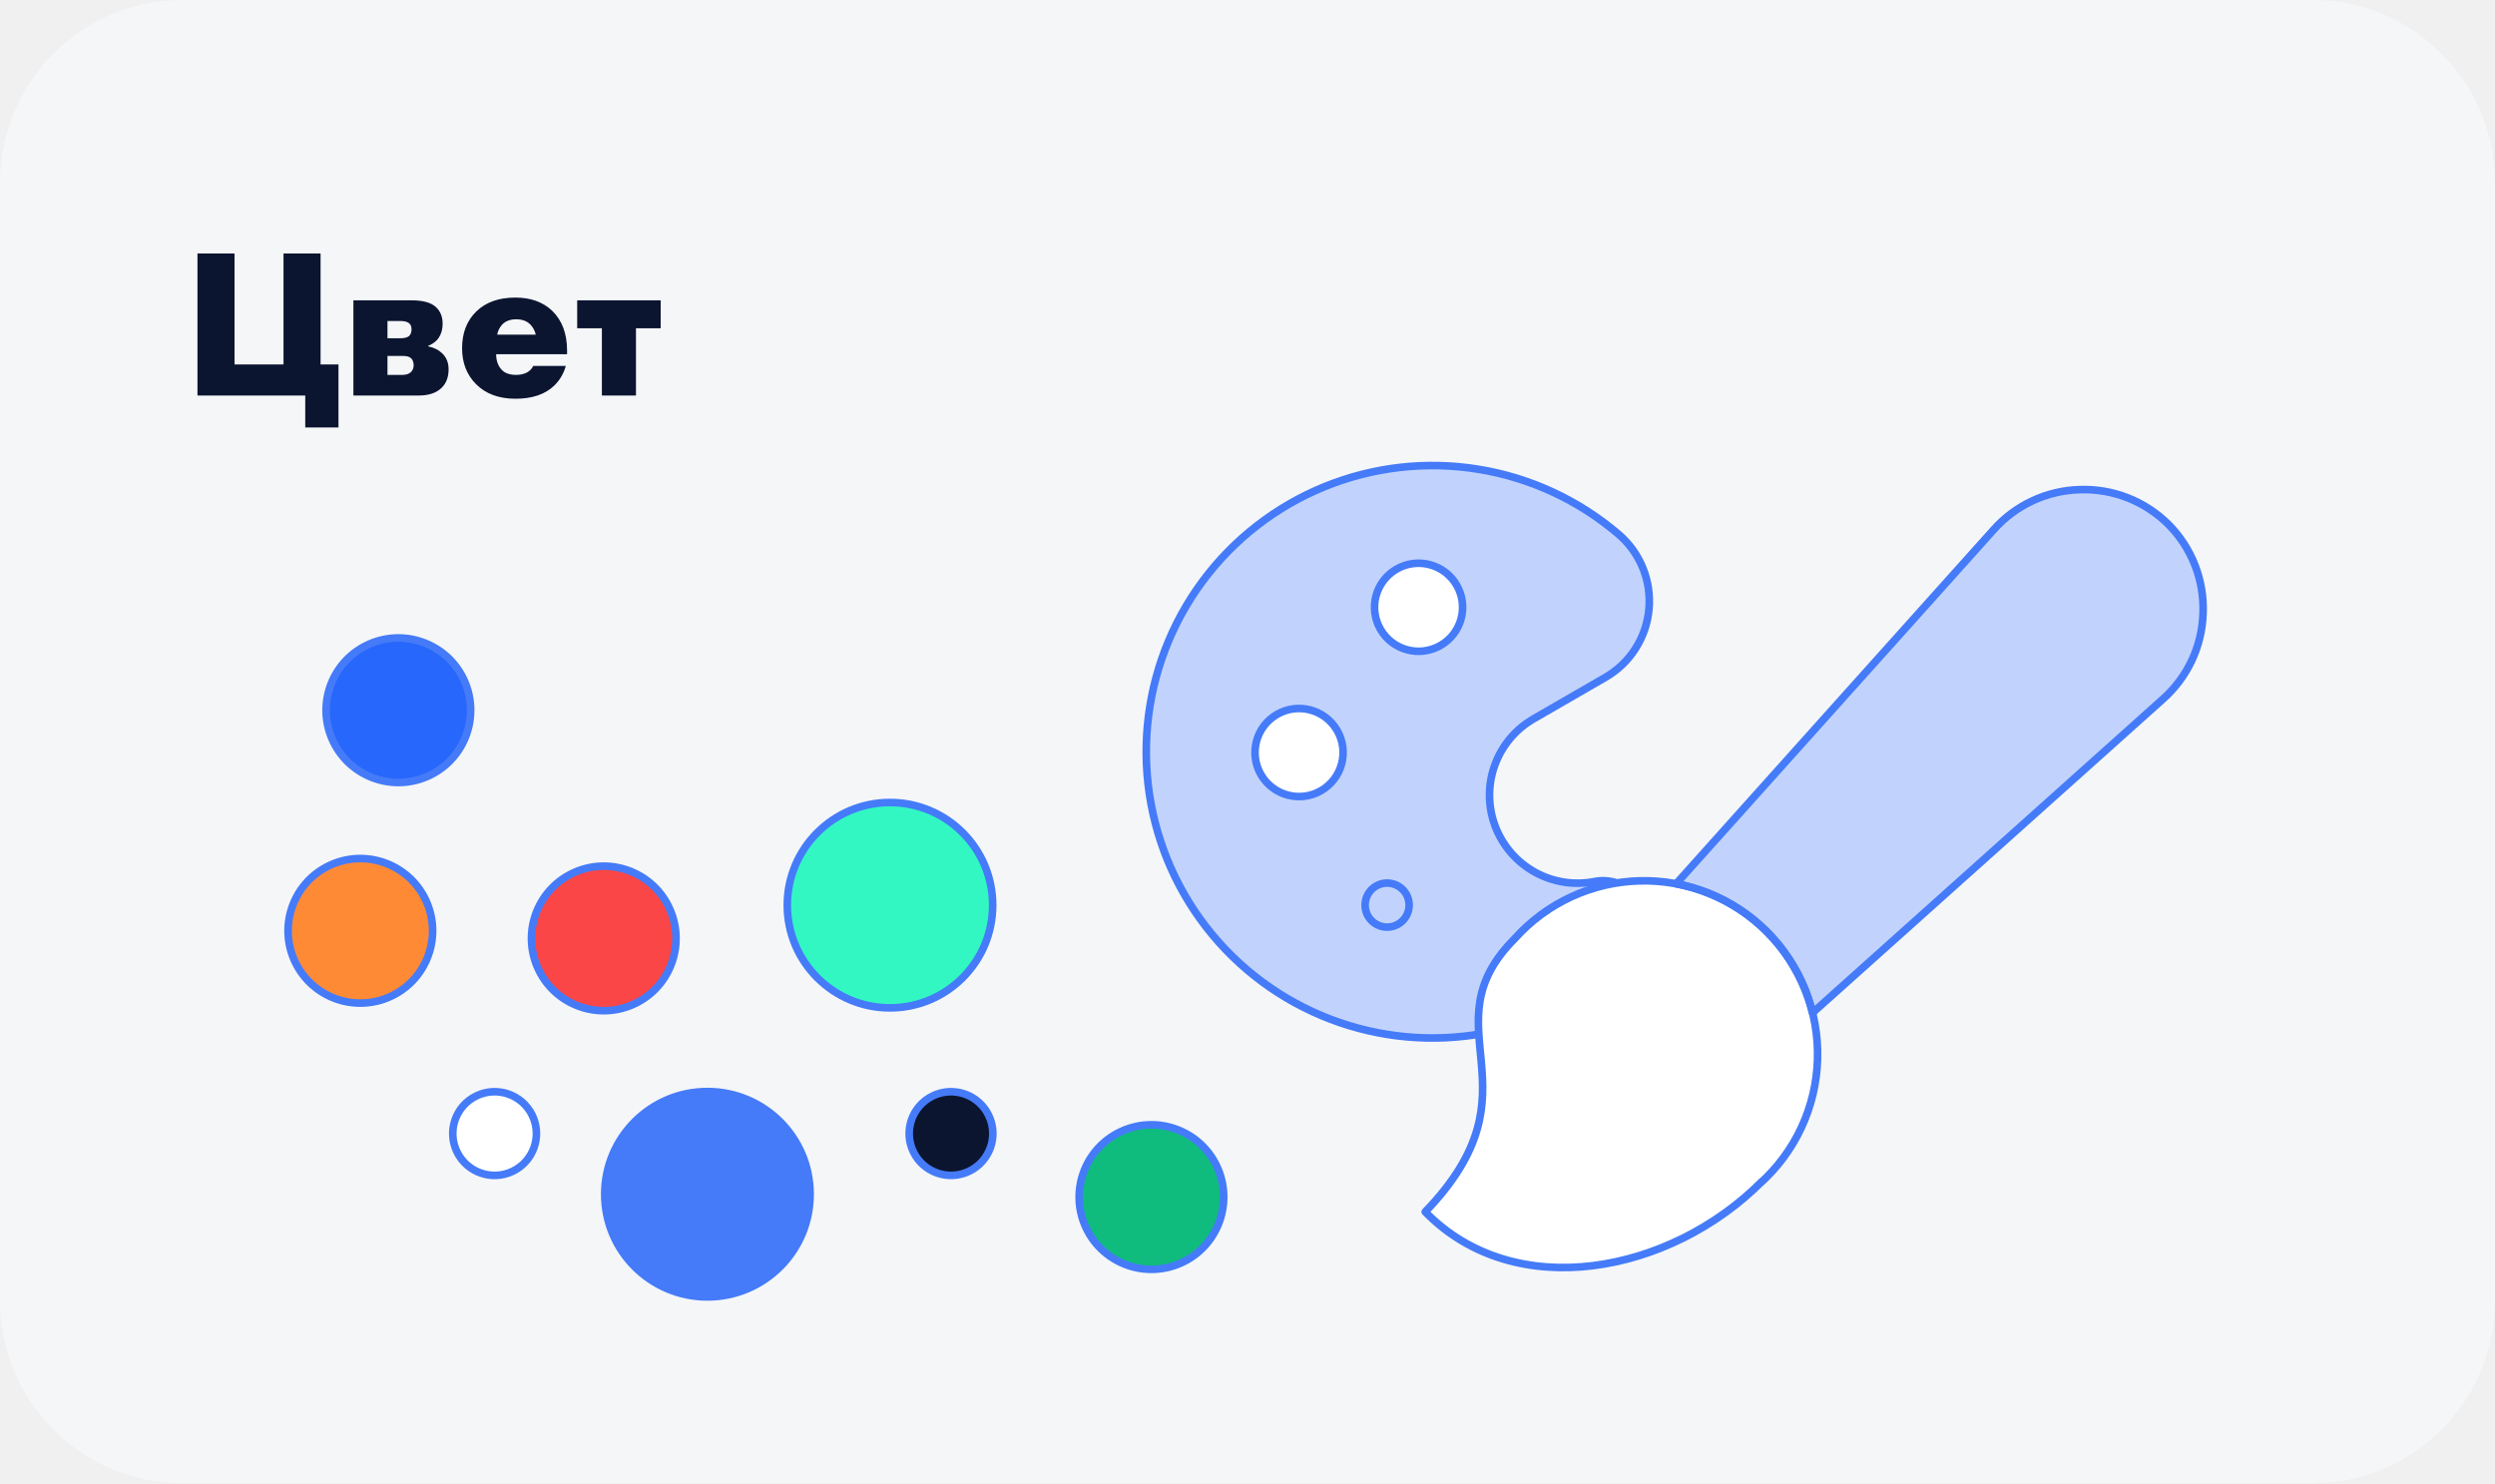
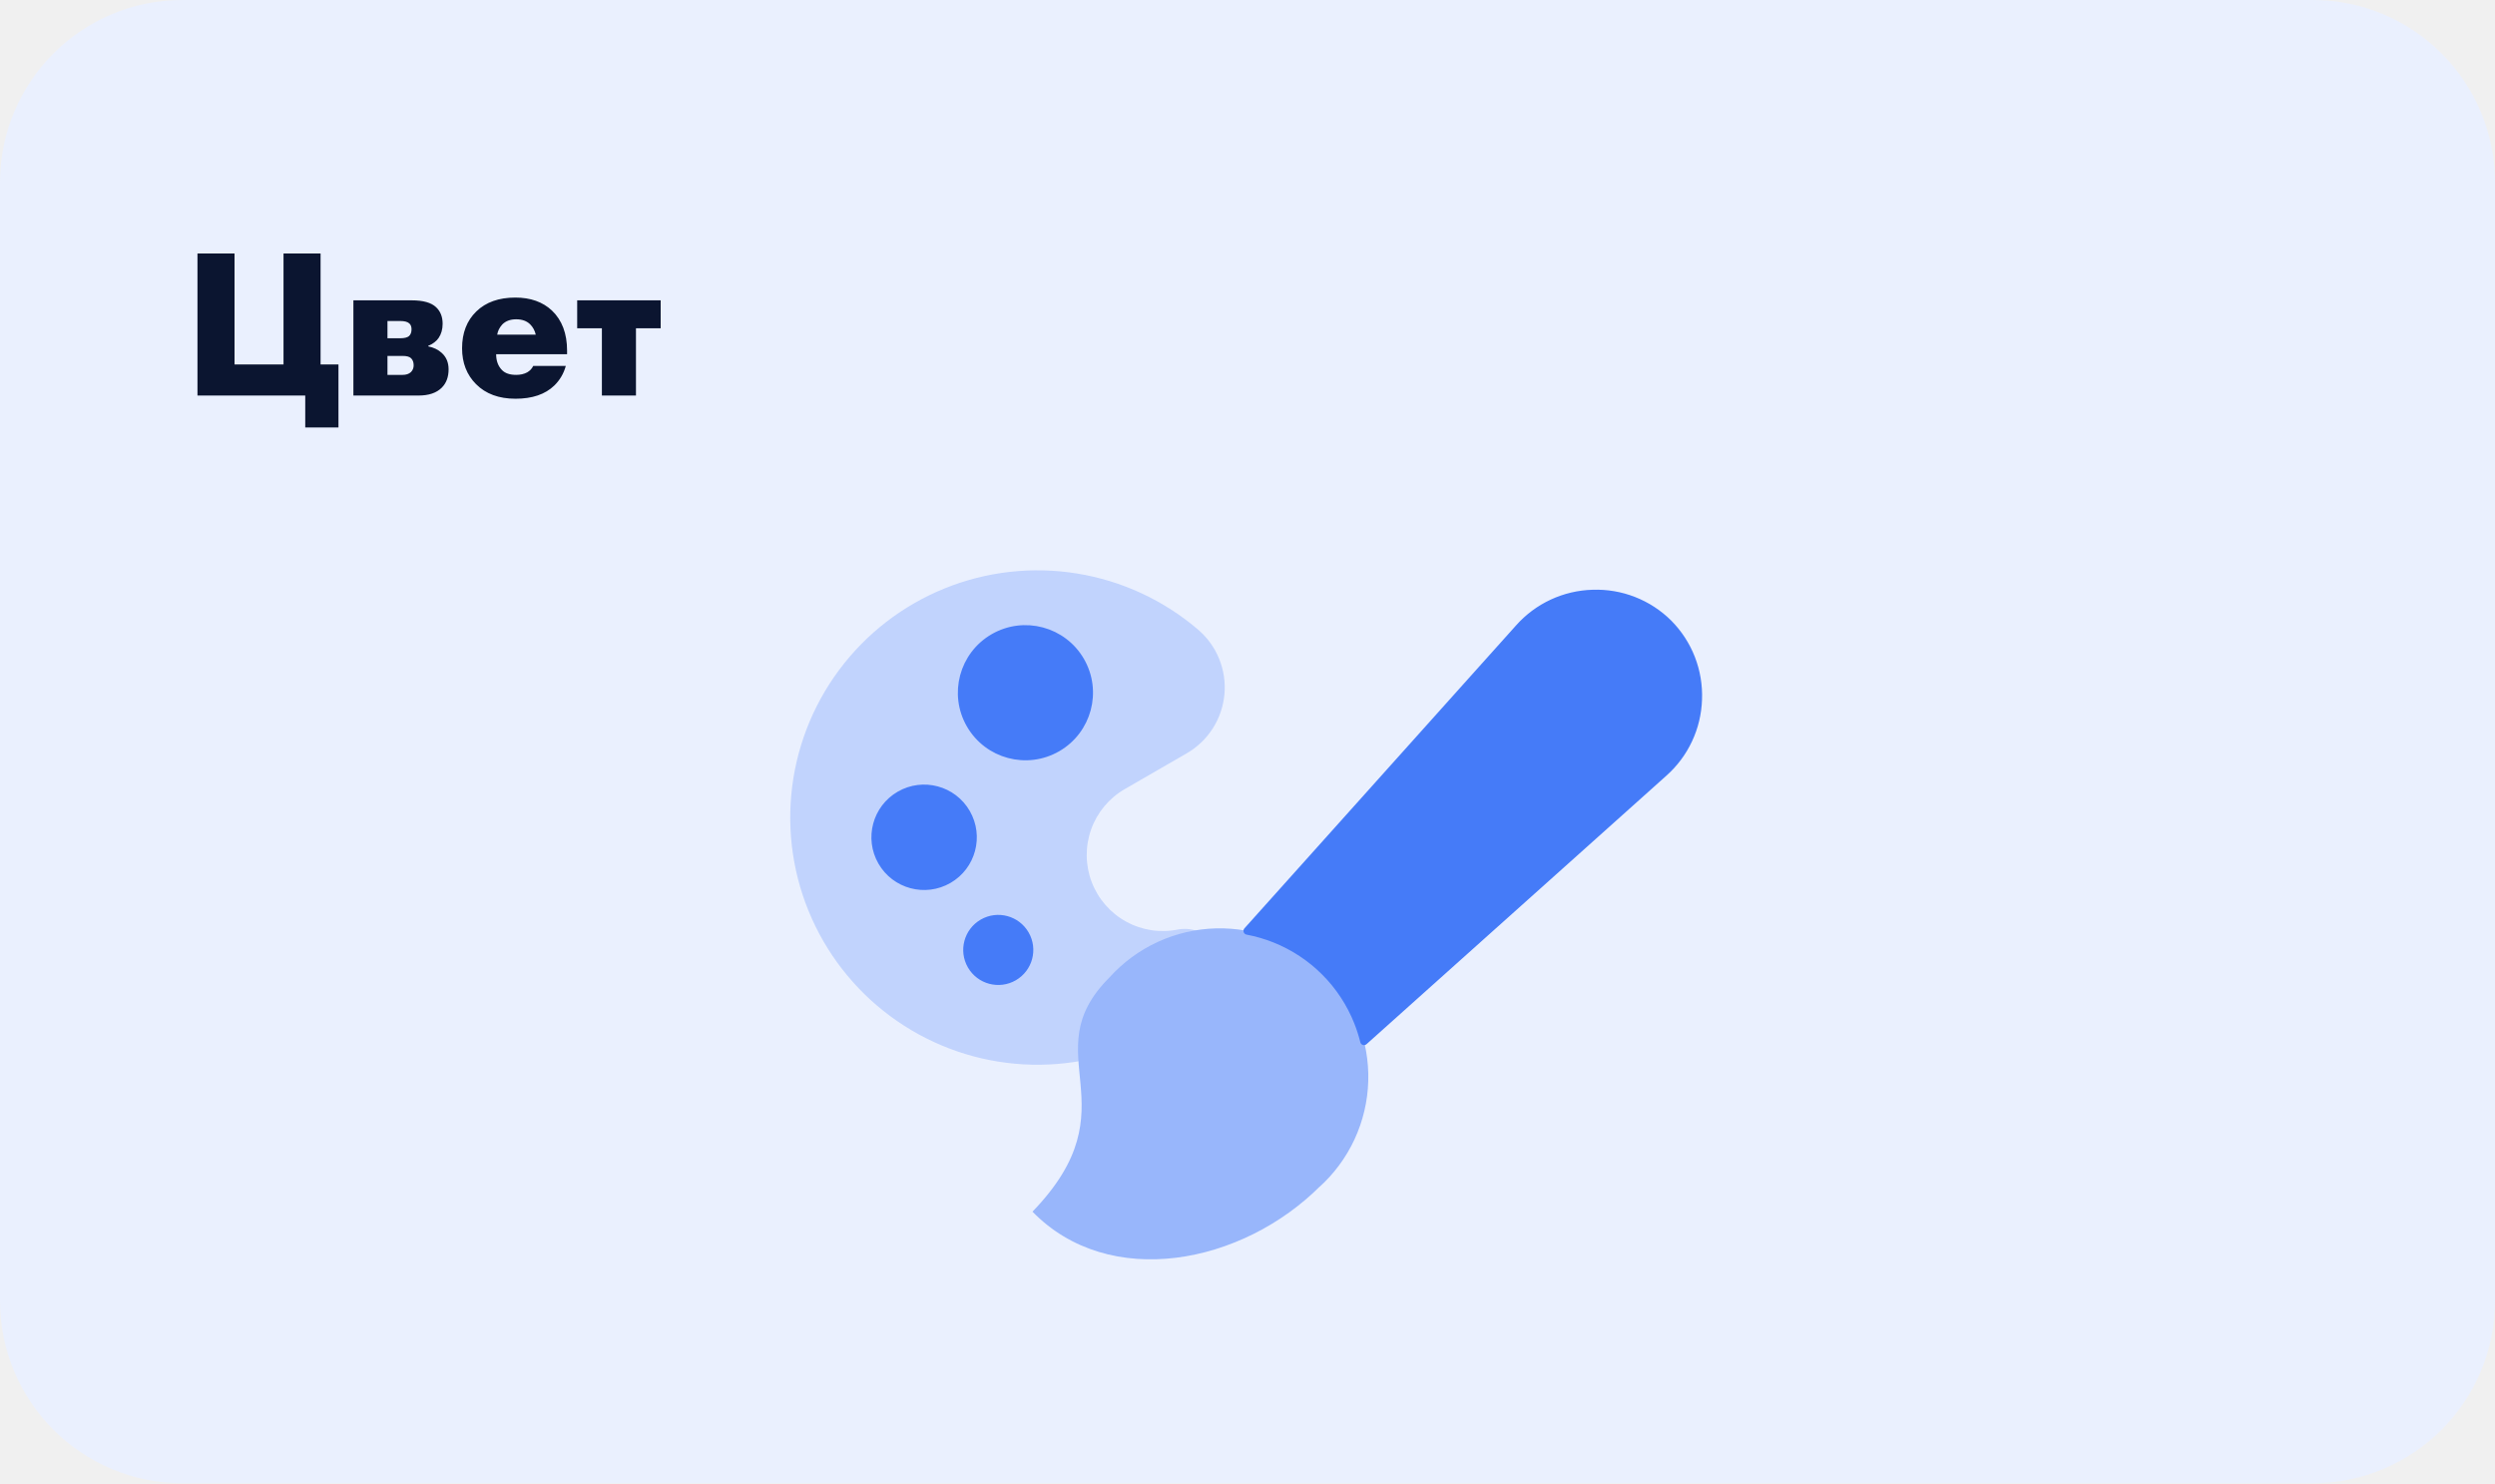
<svg xmlns="http://www.w3.org/2000/svg" width="328" height="195" viewBox="0 0 328 195" fill="none">
-   <rect width="328" height="195" rx="24" fill="#F5F6F8" />
+   <rect width="328" height="195" rx="24" fill="#EAF0FE" />
  <path d="M25.96 52V33.324H30.832V47.912H37.272V33.324H42.144V47.912H44.496V56.2H40.128V52H25.96ZM46.458 39.484H54.13C55.623 39.484 56.687 39.783 57.322 40.38C57.901 40.921 58.19 41.649 58.19 42.564C58.19 43.292 58.013 43.917 57.658 44.44C57.359 44.869 56.902 45.215 56.286 45.476V45.532C57.014 45.681 57.611 45.971 58.078 46.4C58.675 46.941 58.974 47.66 58.974 48.556C58.974 49.564 58.675 50.367 58.078 50.964C57.387 51.655 56.37 52 55.026 52H46.458V39.484ZM50.938 44.468H52.618C53.159 44.468 53.542 44.375 53.766 44.188C53.99 43.983 54.102 43.684 54.102 43.292C54.102 42.937 53.999 42.676 53.794 42.508C53.57 42.303 53.169 42.2 52.59 42.2H50.938V44.468ZM50.938 49.284H52.926C53.393 49.284 53.757 49.163 54.018 48.92C54.261 48.677 54.382 48.379 54.382 48.024C54.382 47.632 54.27 47.324 54.046 47.1C53.841 46.895 53.467 46.792 52.926 46.792H50.938V49.284ZM74.55 46.092V46.568H65.226C65.226 47.445 65.488 48.145 66.01 48.668C66.421 49.079 67.037 49.284 67.858 49.284C68.418 49.284 68.904 49.172 69.314 48.948C69.669 48.743 69.93 48.463 70.098 48.108H74.382C74.102 49.116 73.598 49.975 72.87 50.684C71.676 51.841 69.977 52.42 67.774 52.42C65.59 52.42 63.864 51.785 62.594 50.516C61.362 49.284 60.746 47.707 60.746 45.784C60.746 43.768 61.372 42.153 62.622 40.94C63.873 39.727 65.581 39.12 67.746 39.12C69.744 39.12 71.349 39.689 72.562 40.828C73.888 42.097 74.55 43.852 74.55 46.092ZM65.366 43.992H70.434C70.304 43.451 70.061 43.003 69.706 42.648C69.258 42.2 68.642 41.976 67.858 41.976C67.093 41.976 66.486 42.2 66.038 42.648C65.665 43.059 65.441 43.507 65.366 43.992ZM79.126 52V43.152H75.878V39.484H86.854V43.152H83.606V52H79.126Z" fill="#0B1530" />
-   <g clip-path="url(#clip0_999_4469)">
-     <path fill-rule="evenodd" clip-rule="evenodd" d="M213.044 116.264C214.075 116.714 214.953 117.454 215.57 118.394C216.327 119.389 216.7 120.622 216.622 121.87C216.545 123.117 216.022 124.295 215.148 125.189C212.777 127.634 210.074 129.734 207.119 131.429C201.145 134.875 194.338 136.612 187.443 136.451C180.547 136.291 173.829 134.238 168.021 130.518C162.214 126.797 157.54 121.552 154.511 115.356C151.483 109.159 150.216 102.249 150.848 95.381C151.481 88.513 153.988 81.951 158.098 76.412C162.207 70.873 167.76 66.569 174.15 63.972C180.539 61.375 187.519 60.584 194.328 61.685C201.137 62.787 207.512 65.738 212.756 70.217C214.17 71.421 215.273 72.948 215.973 74.668C216.672 76.387 216.948 78.25 216.777 80.099C216.606 81.948 215.992 83.729 214.989 85.29C213.985 86.853 212.62 88.15 211.009 89.074L201.634 94.487C199.243 95.859 197.42 98.038 196.493 100.633C195.565 103.229 195.594 106.07 196.573 108.646C197.553 111.222 199.42 113.364 201.838 114.688C204.256 116.01 207.066 116.427 209.764 115.864C210.873 115.676 212.013 115.815 213.044 116.264ZM189.384 84.848C192.153 83.249 193.102 79.708 191.503 76.939C189.904 74.171 186.364 73.222 183.595 74.82C180.826 76.419 179.877 79.96 181.476 82.729C183.074 85.498 186.615 86.446 189.384 84.848ZM173.672 103.946C176.44 102.348 177.389 98.807 175.791 96.038C174.192 93.269 170.651 92.321 167.882 93.919C165.113 95.518 164.165 99.059 165.763 101.827C167.362 104.596 170.903 105.545 173.672 103.946Z" fill="#C1D3FD" />
-     <path d="M215.57 118.394C214.953 117.454 214.075 116.714 213.044 116.264C212.013 115.815 210.873 115.676 209.764 115.864C207.066 116.427 204.256 116.01 201.838 114.688C199.42 113.364 197.553 111.222 196.573 108.646C195.594 106.07 195.565 103.229 196.493 100.633C197.42 98.038 199.243 95.859 201.634 94.487L211.009 89.074C212.62 88.15 213.985 86.853 214.989 85.29C215.992 83.729 216.606 81.948 216.777 80.099C216.948 78.25 216.672 76.387 215.973 74.668C215.273 72.948 214.17 71.421 212.756 70.217C207.512 65.738 201.137 62.787 194.328 61.685C187.519 60.584 180.539 61.375 174.15 63.972C167.76 66.569 162.207 70.873 158.098 76.412C153.988 81.951 151.481 88.513 150.848 95.381C150.216 102.249 151.483 109.159 154.511 115.356C157.54 121.552 162.214 126.797 168.021 130.518C173.829 134.238 180.547 136.291 187.443 136.451C194.338 136.612 201.145 134.875 207.119 131.429C210.074 129.734 212.777 127.634 215.148 125.189C216.022 124.295 216.545 123.117 216.622 121.87C216.7 120.622 216.327 119.389 215.57 118.394Z" stroke="#457BF8" stroke-linecap="round" stroke-linejoin="round" />
-     <path d="M183.802 121.496C185.187 120.697 185.661 118.926 184.862 117.542C184.062 116.157 182.292 115.683 180.908 116.482C179.523 117.282 179.049 119.052 179.848 120.436C180.647 121.821 182.418 122.295 183.802 121.496Z" stroke="#457BF8" stroke-linecap="round" stroke-linejoin="round" />
-     <path d="M189.384 84.847C192.153 83.249 193.101 79.708 191.503 76.939C189.904 74.17 186.364 73.222 183.595 74.82C180.826 76.419 179.877 79.96 181.476 82.728C183.074 85.497 186.615 86.446 189.384 84.847Z" fill="white" />
-     <path d="M173.671 103.945C176.44 102.346 177.389 98.806 175.79 96.037C174.192 93.268 170.651 92.319 167.882 93.918C165.113 95.516 164.165 99.057 165.763 101.826C167.362 104.595 170.903 105.544 173.671 103.945Z" fill="white" />
-     <path d="M189.384 84.847C192.153 83.249 193.101 79.708 191.503 76.939C189.904 74.17 186.364 73.222 183.595 74.82C180.826 76.419 179.877 79.96 181.476 82.728C183.074 85.497 186.615 86.446 189.384 84.847Z" stroke="#457BF8" stroke-linecap="round" stroke-linejoin="round" />
-     <path d="M173.671 103.945C176.44 102.346 177.389 98.806 175.79 96.037C174.192 93.268 170.651 92.319 167.882 93.918C165.113 95.516 164.165 99.057 165.763 101.826C167.362 104.595 170.903 105.544 173.671 103.945Z" stroke="#457BF8" stroke-linecap="round" stroke-linejoin="round" />
+   <g clip-path="url(#clip0_1065_3763)">
+     <path fill-rule="evenodd" clip-rule="evenodd" d="M157.741 122.534C158.632 122.922 159.39 123.561 159.923 124.373C160.576 125.233 160.898 126.298 160.832 127.375C160.765 128.452 160.313 129.47 159.558 130.242C157.51 132.353 155.176 134.167 152.624 135.631C147.464 138.607 141.585 140.108 135.629 139.969C129.674 139.83 123.871 138.057 118.856 134.844C113.84 131.631 109.803 127.101 107.188 121.749C104.572 116.397 103.477 110.429 104.024 104.497C104.57 98.566 106.736 92.898 110.285 88.114C113.834 83.33 118.63 79.613 124.149 77.37C129.667 75.127 135.696 74.444 141.576 75.395C147.457 76.346 152.963 78.895 157.493 82.764C158.714 83.804 159.666 85.122 160.271 86.607C160.875 88.093 161.113 89.702 160.965 91.299C160.817 92.895 160.287 94.433 159.421 95.782C158.553 97.131 157.375 98.252 155.984 99.05L147.886 103.725C145.821 104.91 144.247 106.792 143.446 109.034C142.645 111.275 142.669 113.729 143.516 115.954C144.362 118.179 145.974 120.029 148.062 121.172C150.151 122.315 152.578 122.675 154.908 122.188C155.866 122.026 156.851 122.146 157.741 122.534ZM137.306 95.4C139.698 94.019 140.517 90.961 139.136 88.57C137.756 86.178 134.698 85.359 132.306 86.74C129.915 88.12 129.095 91.178 130.476 93.57C131.857 95.961 134.915 96.781 137.306 95.4ZM123.736 111.895C126.127 110.514 125.529 108.184 124.149 105.793C122.768 103.402 120.596 104.912 118.205 106.293C115.813 107.674 115.525 107.674 116.906 110.065C118.286 112.456 121.344 113.276 123.736 111.895Z" fill="#C1D3FD" />
+     <path d="M133.289 128.441C135.254 127.307 135.927 124.795 134.792 122.831C133.658 120.866 131.146 120.193 129.182 121.327C127.218 122.461 126.544 124.973 127.679 126.938C128.813 128.902 131.325 129.575 133.289 128.441Z" fill="#457BF8" stroke="#457BF8" stroke-linecap="round" stroke-linejoin="round" />
+     <path d="M137.306 95.4C139.698 94.02 140.517 90.962 139.136 88.57C137.756 86.179 134.698 85.359 132.306 86.74C129.915 88.121 129.095 91.179 130.476 93.57C131.857 95.962 134.915 96.781 137.306 95.4Z" fill="white" />
+     <path d="M138.998 98.328C143.007 96.013 144.381 90.886 142.066 86.877C139.751 82.868 134.624 81.494 130.615 83.809C126.606 86.124 125.232 91.25 127.547 95.26C129.862 99.269 134.988 100.643 138.998 98.328Z" fill="#457BF8" stroke="#457BF8" stroke-linecap="round" stroke-linejoin="round" />
+     <path d="M124.701 115.643C127.776 113.868 128.829 109.936 127.054 106.861C125.279 103.787 121.347 102.733 118.272 104.508C115.197 106.284 114.144 110.215 115.919 113.29C117.694 116.365 121.626 117.418 124.701 115.643Z" fill="#457BF8" stroke="#457BF8" stroke-linecap="round" stroke-linejoin="round" />
  </g>
-   <path d="M231.647 155.302C219.612 167.416 199.16 171.428 187.361 159.314C203.093 143.031 187.361 135.165 199.16 123.366C201.232 121.058 203.753 119.197 206.568 117.896C209.383 116.595 212.435 115.883 215.535 115.801C218.635 115.719 221.72 116.271 224.6 117.422C227.48 118.572 230.095 120.298 232.285 122.494C234.476 124.69 236.195 127.309 237.339 130.192C238.483 133.075 239.027 136.16 238.937 139.261C238.848 142.36 238.128 145.41 236.82 148.222C235.513 151.034 233.645 153.551 231.332 155.617L231.647 155.302Z" fill="white" />
-   <path d="M279.71 65.444C281.712 66.229 283.533 67.416 285.058 68.931C286.584 70.466 287.777 72.299 288.562 74.316C289.347 76.333 289.707 78.49 289.62 80.652C289.551 82.787 289.049 84.885 288.142 86.819C287.236 88.752 285.946 90.481 284.35 91.901L238.285 133.149C238.038 132.145 237.722 131.157 237.339 130.192C236.195 127.309 234.476 124.689 232.285 122.494C230.095 120.298 227.48 118.572 224.6 117.421C223.224 116.871 221.801 116.458 220.353 116.186L262.089 69.639C263.517 68.034 265.259 66.738 267.207 65.832C269.155 64.925 271.269 64.427 273.417 64.369C275.565 64.293 277.708 64.659 279.71 65.444Z" fill="#C1D3FD" />
-   <path d="M279.71 65.444C281.712 66.229 283.533 67.416 285.058 68.931C286.584 70.466 287.777 72.299 288.562 74.316C289.347 76.333 289.707 78.49 289.62 80.652C289.551 82.787 289.049 84.885 288.142 86.819C287.236 88.752 285.946 90.481 284.35 91.901L238.285 133.149C238.038 132.145 237.722 131.157 237.339 130.192C236.195 127.309 234.476 124.689 232.285 122.494C230.095 120.298 227.48 118.572 224.6 117.421C223.224 116.871 221.801 116.458 220.353 116.186L262.089 69.639C263.517 68.034 265.259 66.738 267.207 65.832C269.155 64.925 271.269 64.427 273.417 64.369C275.565 64.293 277.708 64.659 279.71 65.444Z" stroke="#457BF8" stroke-linecap="round" stroke-linejoin="round" />
-   <path d="M231.647 155.302C219.612 167.416 199.16 171.428 187.361 159.314C203.093 143.031 187.361 135.165 199.16 123.366C201.232 121.058 203.753 119.197 206.568 117.896C209.383 116.595 212.435 115.883 215.535 115.801C218.635 115.719 221.72 116.271 224.6 117.422C227.48 118.572 230.095 120.298 232.285 122.494C234.476 124.69 236.195 127.309 237.339 130.192C238.483 133.075 239.027 136.16 238.937 139.261C238.848 142.36 238.128 145.41 236.82 148.222C235.513 151.034 233.645 153.551 231.332 155.617L231.647 155.302Z" stroke="#457BF8" stroke-linecap="round" stroke-linejoin="round" />
-   <circle cx="93" cy="157" r="13.5" fill="#457BF8" stroke="#457BF8" />
-   <circle cx="117" cy="119" r="13.5" fill="#33F7C3" stroke="#457BF8" />
-   <circle cx="151.371" cy="157.371" r="9.5" transform="rotate(64.0071 151.371 157.371)" fill="#0FBC7E" stroke="#457BF8" />
-   <circle cx="52.371" cy="93.371" r="9.5" transform="rotate(64.0071 52.3712 93.3711)" fill="#2767FB" stroke="#457BF8" />
-   <circle cx="65.023" cy="149.023" r="5.5" transform="rotate(64.0071 65.0226 149.023)" fill="white" stroke="#457BF8" />
-   <circle cx="125.023" cy="149.023" r="5.5" transform="rotate(64.0071 125.023 149.023)" fill="#0B1530" stroke="#457BF8" />
-   <circle cx="47.371" cy="122.371" r="9.5" transform="rotate(64.0071 47.3712 122.371)" fill="#FF8A36" stroke="#457BF8" />
-   <circle cx="79.371" cy="123.371" r="9.5" transform="rotate(64.0071 79.3712 123.371)" fill="#FA4646" stroke="#457BF8" />
+   <path d="M173.635 155.857C163.335 166.225 145.831 169.659 135.732 159.291C149.197 145.355 135.732 138.623 145.831 128.524C147.604 126.549 149.761 124.956 152.171 123.843C154.581 122.73 157.192 122.12 159.845 122.05C162.499 121.98 165.139 122.452 167.604 123.437C170.068 124.422 172.307 125.899 174.181 127.778C176.056 129.657 177.527 131.899 178.506 134.366C179.485 136.834 179.951 139.475 179.875 142.128C179.798 144.781 179.182 147.391 178.063 149.798C176.944 152.204 175.345 154.358 173.366 156.127L173.635 155.857Z" fill="#98B6FB" />
+   <path d="M214.771 78.952C216.484 79.623 218.042 80.639 219.347 81.936C220.653 83.25 221.674 84.819 222.346 86.545C223.018 88.271 223.326 90.117 223.252 91.968C223.193 93.794 222.763 95.59 221.987 97.245C221.212 98.9 220.107 100.38 218.742 101.595L179.317 136.898C179.105 136.039 178.835 135.193 178.507 134.366C177.528 131.899 176.056 129.657 174.181 127.778C172.307 125.899 170.069 124.422 167.604 123.437C166.426 122.966 165.209 122.613 163.969 122.379L199.689 82.542C200.911 81.168 202.402 80.059 204.069 79.284C205.737 78.508 207.546 78.082 209.384 78.032C211.223 77.967 213.056 78.28 214.771 78.952Z" fill="#C1D3FD" />
+   <path d="M214.771 78.952C216.484 79.623 218.042 80.639 219.347 81.936C220.653 83.25 221.674 84.819 222.346 86.545C223.018 88.271 223.326 90.117 223.252 91.968C223.193 93.794 222.763 95.59 221.987 97.245C221.212 98.9 220.107 100.38 218.742 101.595L179.317 136.898C179.105 136.039 178.835 135.193 178.507 134.366C177.528 131.899 176.056 129.657 174.181 127.778C172.307 125.899 170.069 124.422 167.604 123.437C166.426 122.966 165.209 122.613 163.969 122.379L199.689 82.542C200.911 81.168 202.402 80.059 204.069 79.284C205.737 78.508 207.546 78.082 209.384 78.032C211.223 77.967 213.056 78.28 214.771 78.952Z" fill="#457BF8" stroke="#457BF8" stroke-linecap="round" stroke-linejoin="round" />
  <defs>
-     <clipPath id="clip0_999_4469">
-       <rect width="81.049" height="81.049" fill="white" transform="translate(132.295 84.3828) rotate(-30)" />
+     <clipPath id="clip0_1065_3763">
+       <rect width="70" height="70" fill="white" transform="translate(88 95) rotate(-30)" />
    </clipPath>
  </defs>
</svg>
